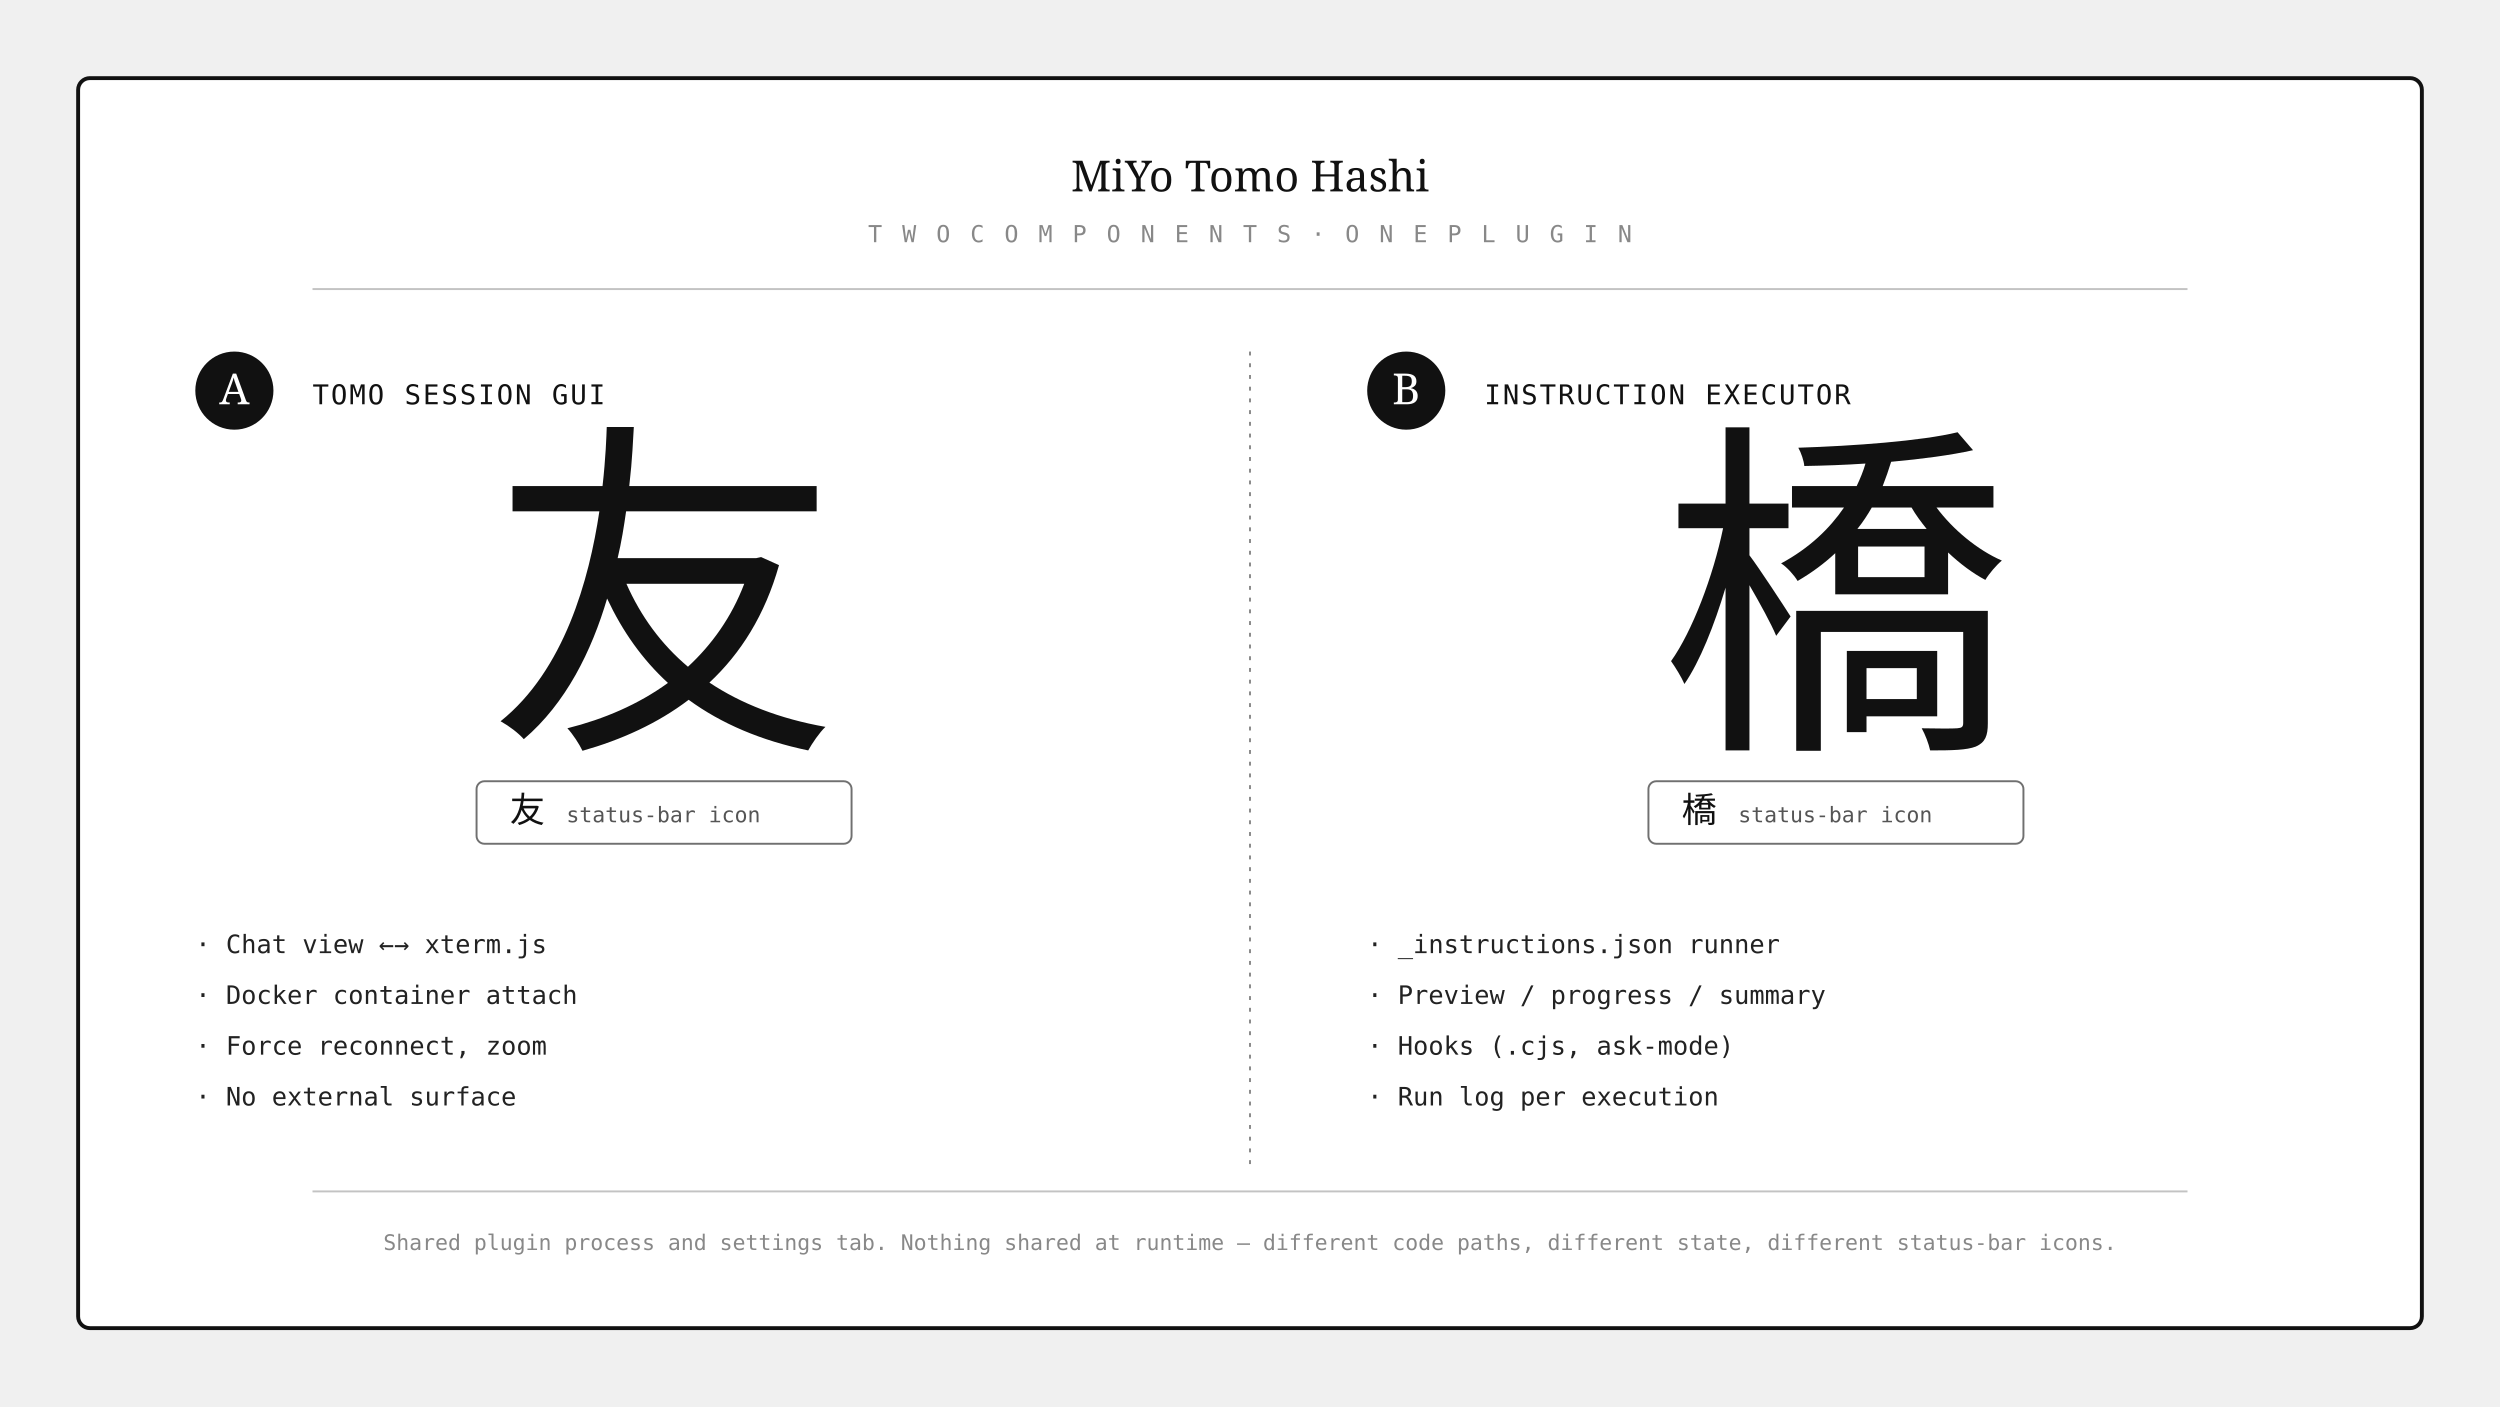
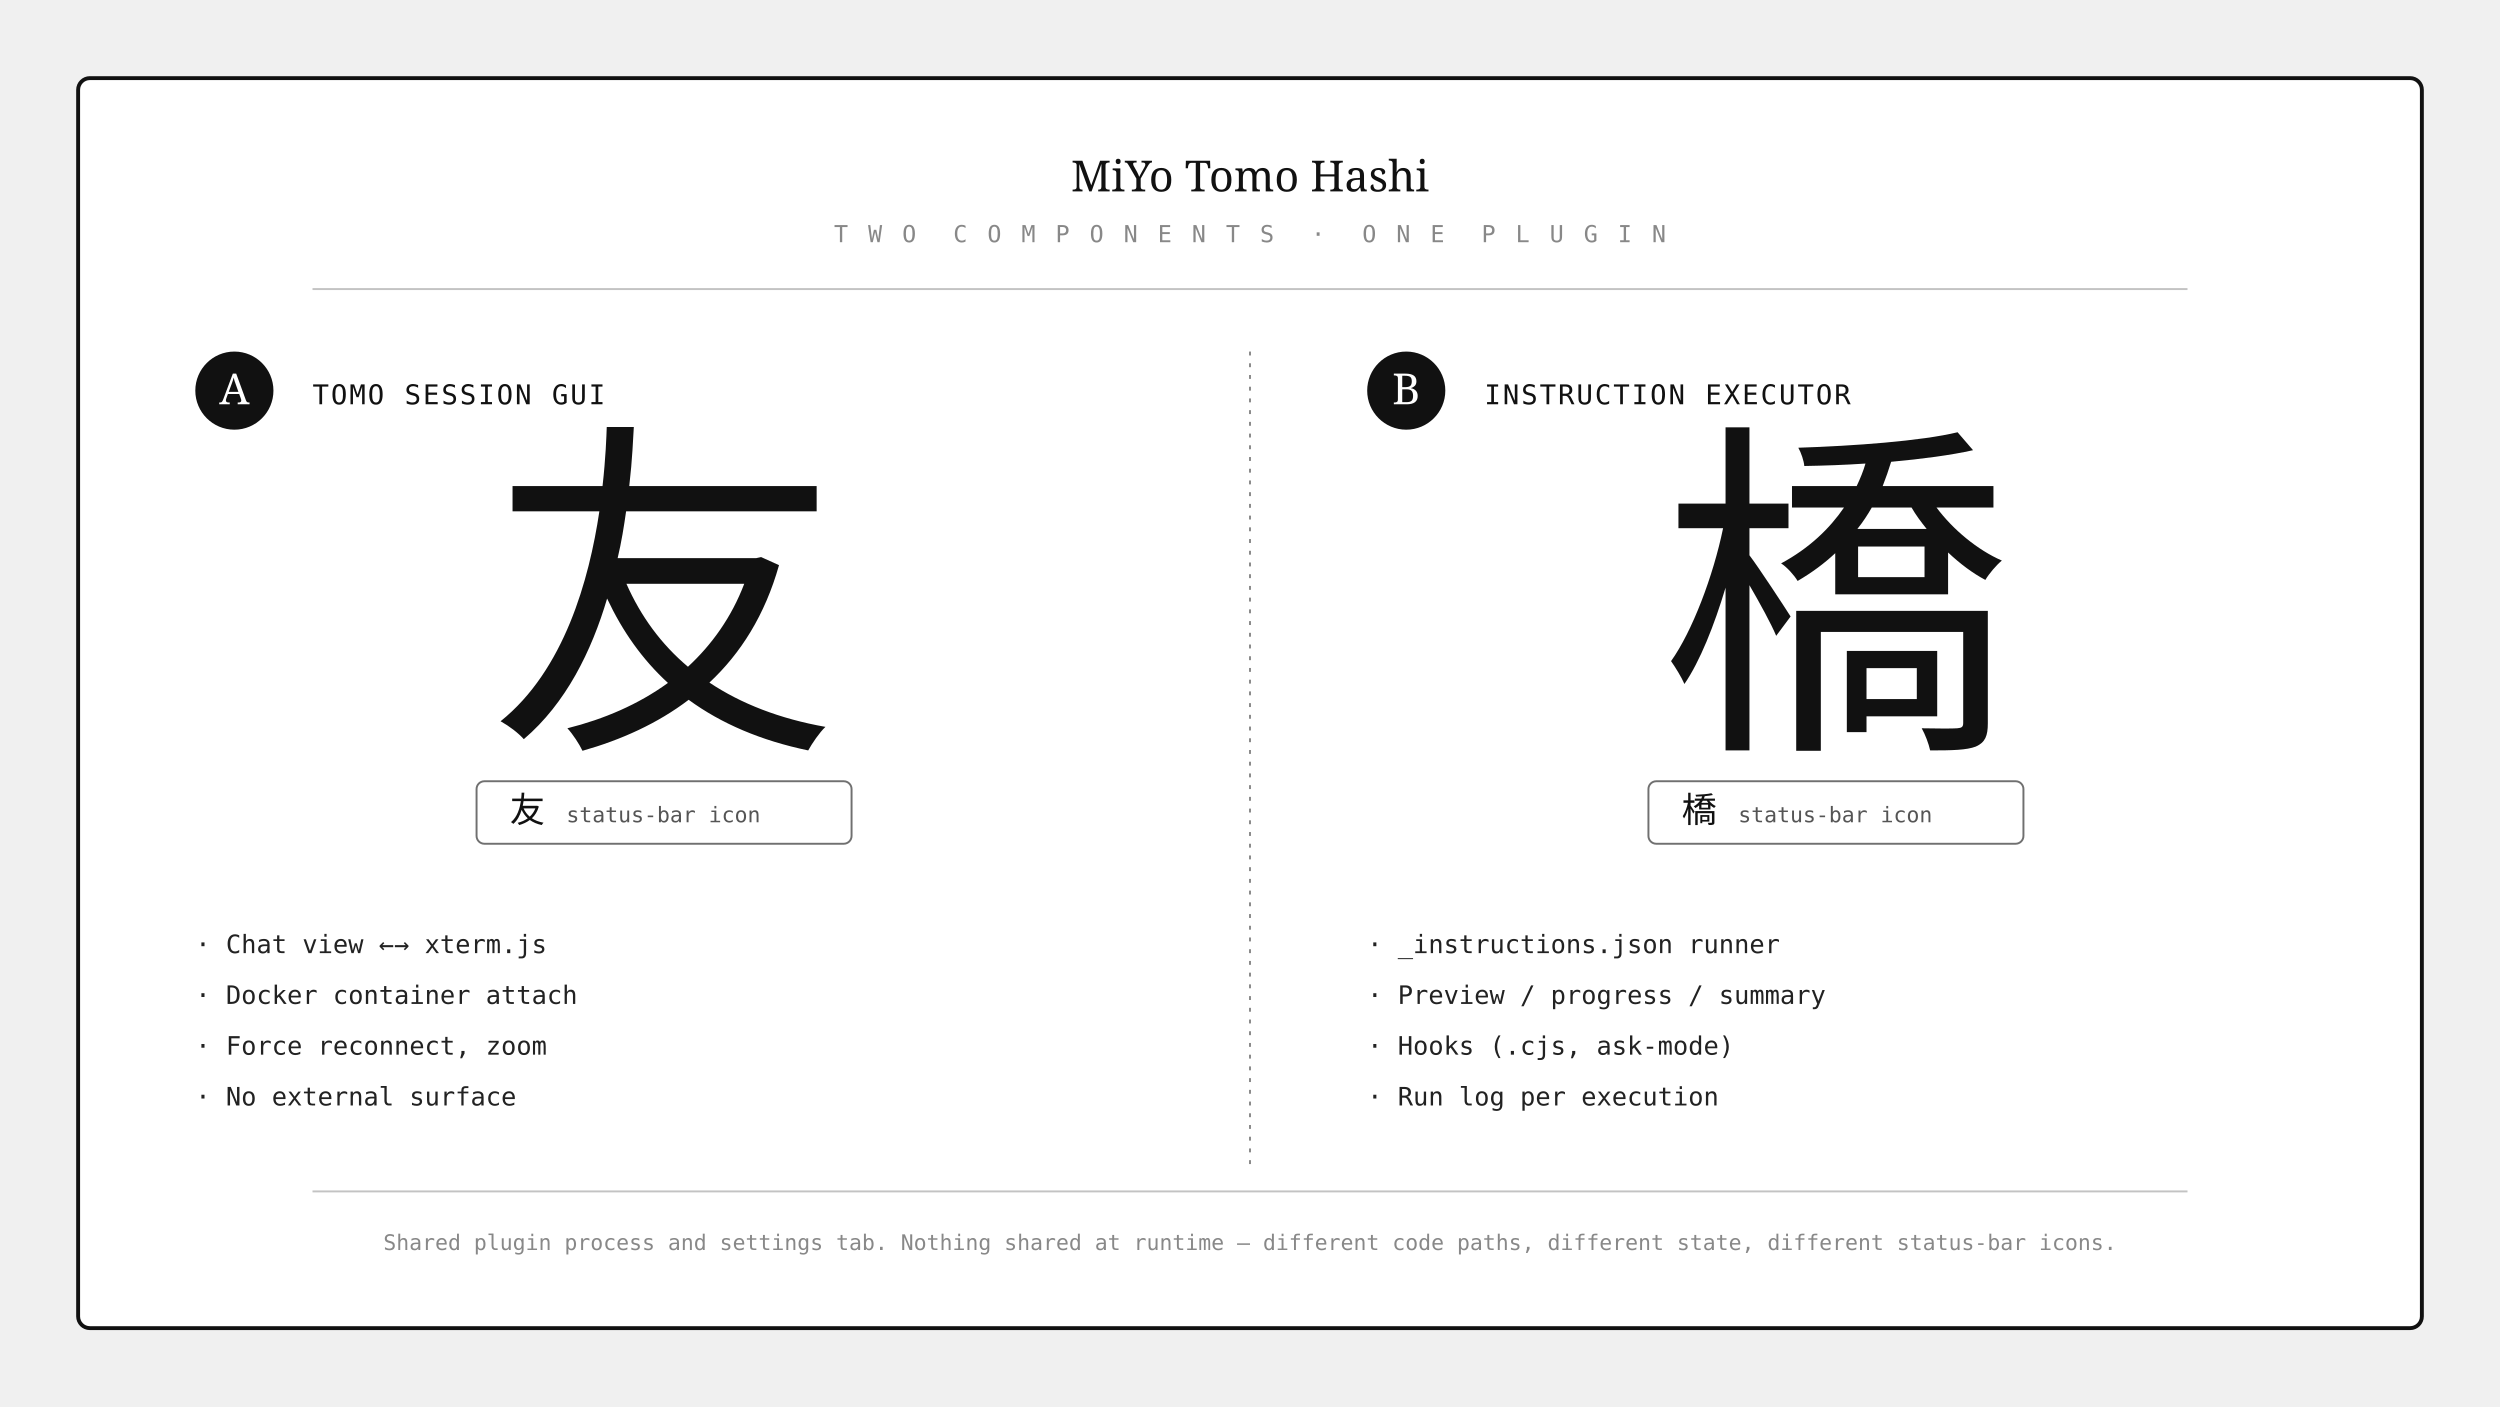
<svg xmlns="http://www.w3.org/2000/svg" width="100%" viewBox="0 0 1280 720" role="img">
  <rect x="40" y="40" width="1200" height="640" rx="6" fill="#ffffff" stroke="#111111" stroke-width="2" />
  <text x="640" y="98" font-family="serif" font-size="22" fill="#111111" text-anchor="middle" font-weight="500">MiYo Tomo Hashi</text>
-   <text x="640" y="124" font-family="monospace" font-size="12" fill="#888888" text-anchor="middle" letter-spacing="1.5" xml:space="preserve">T W O C O M P O N E N T S · O N E P L U G I N</text>
+   <text x="640" y="124" font-family="monospace" font-size="12" fill="#888888" text-anchor="middle" letter-spacing="1.5" xml:space="preserve">T W O  C O M P O N E N T S  ·  O N E  P L U G I N</text>
  <line x1="160" y1="148" x2="1120" y2="148" stroke="#111111" stroke-width="1" opacity="0.25" />
  <line x1="640" y1="180" x2="640" y2="600" stroke="#111111" stroke-width="1" opacity="0.5" stroke-dasharray="2 4" />
  <circle cx="120" cy="200" r="20" fill="#111111" />
  <text x="120" y="207" font-family="serif" font-size="22" fill="#ffffff" text-anchor="middle" font-weight="500">A</text>
  <text x="160" y="207" font-family="monospace" font-size="14" fill="#111111" letter-spacing="1">TOMO SESSION GUI</text>
  <text x="340" y="370" font-family="serif" font-size="180" fill="#111111" text-anchor="middle" font-weight="400">友</text>
  <rect x="244" y="400" width="192" height="32" rx="4" fill="#ffffff" stroke="#111111" stroke-width="1" opacity="0.6" />
  <text x="270" y="421" font-family="serif" font-size="18" fill="#111111" text-anchor="middle">友</text>
  <text x="290" y="421" font-family="monospace" font-size="11" fill="#555555">  status-bar icon</text>
  <text x="100" y="488" font-family="monospace" font-size="13" fill="#222222">·  Chat view  ←→  xterm.js</text>
  <text x="100" y="514" font-family="monospace" font-size="13" fill="#222222">·  Docker container attach</text>
  <text x="100" y="540" font-family="monospace" font-size="13" fill="#222222">·  Force reconnect, zoom</text>
  <text x="100" y="566" font-family="monospace" font-size="13" fill="#222222">·  No external surface</text>
  <circle cx="720" cy="200" r="20" fill="#111111" />
  <text x="720" y="207" font-family="serif" font-size="22" fill="#ffffff" text-anchor="middle" font-weight="500">B</text>
  <text x="760" y="207" font-family="monospace" font-size="14" fill="#111111" letter-spacing="1">INSTRUCTION EXECUTOR</text>
  <text x="940" y="370" font-family="serif" font-size="180" fill="#111111" text-anchor="middle" font-weight="400">橋</text>
  <rect x="844" y="400" width="192" height="32" rx="4" fill="#ffffff" stroke="#111111" stroke-width="1" opacity="0.6" />
  <text x="870" y="421" font-family="serif" font-size="18" fill="#111111" text-anchor="middle">橋</text>
  <text x="890" y="421" font-family="monospace" font-size="11" fill="#555555">  status-bar icon</text>
  <text x="700" y="488" font-family="monospace" font-size="13" fill="#222222">·  _instructions.json runner</text>
  <text x="700" y="514" font-family="monospace" font-size="13" fill="#222222">·  Preview / progress / summary</text>
  <text x="700" y="540" font-family="monospace" font-size="13" fill="#222222">·  Hooks (.cjs, ask-mode)</text>
  <text x="700" y="566" font-family="monospace" font-size="13" fill="#222222">·  Run log per execution</text>
  <line x1="160" y1="610" x2="1120" y2="610" stroke="#111111" stroke-width="1" opacity="0.25" />
  <text x="640" y="640" font-family="monospace" font-size="11" fill="#888888" text-anchor="middle">Shared plugin process and settings tab.  Nothing shared at runtime — different code paths, different state, different status-bar icons.</text>
</svg>
